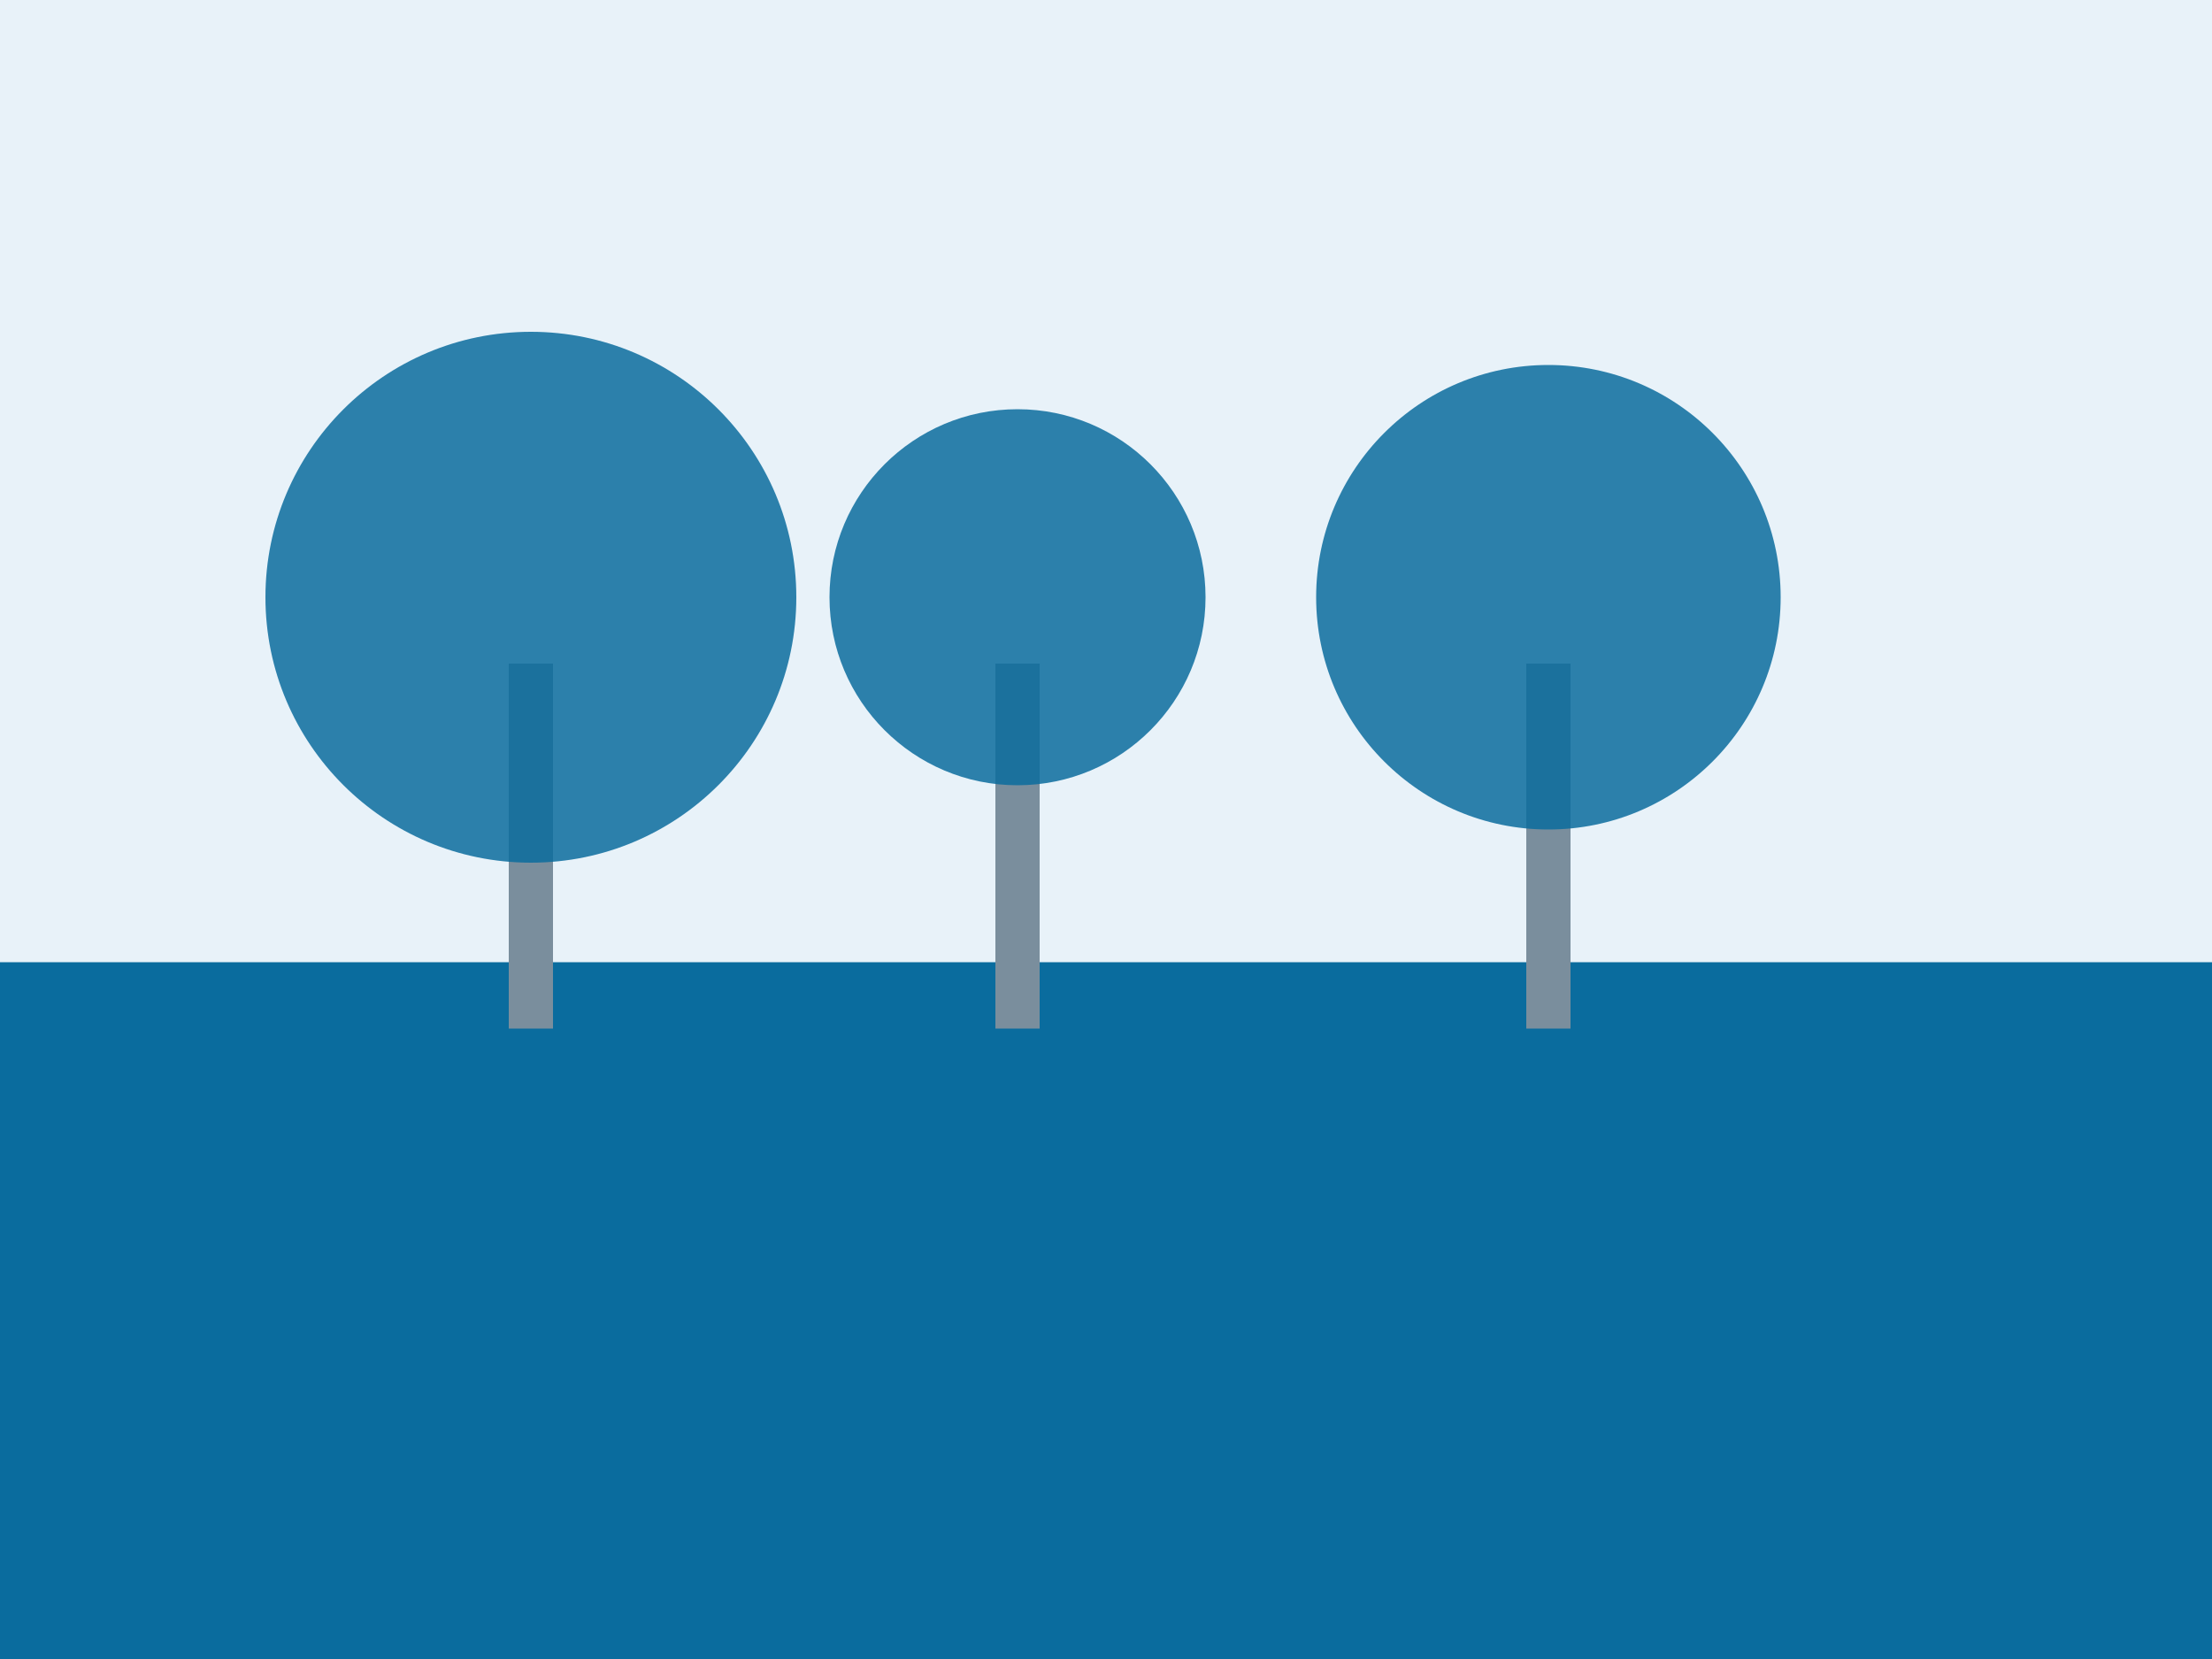
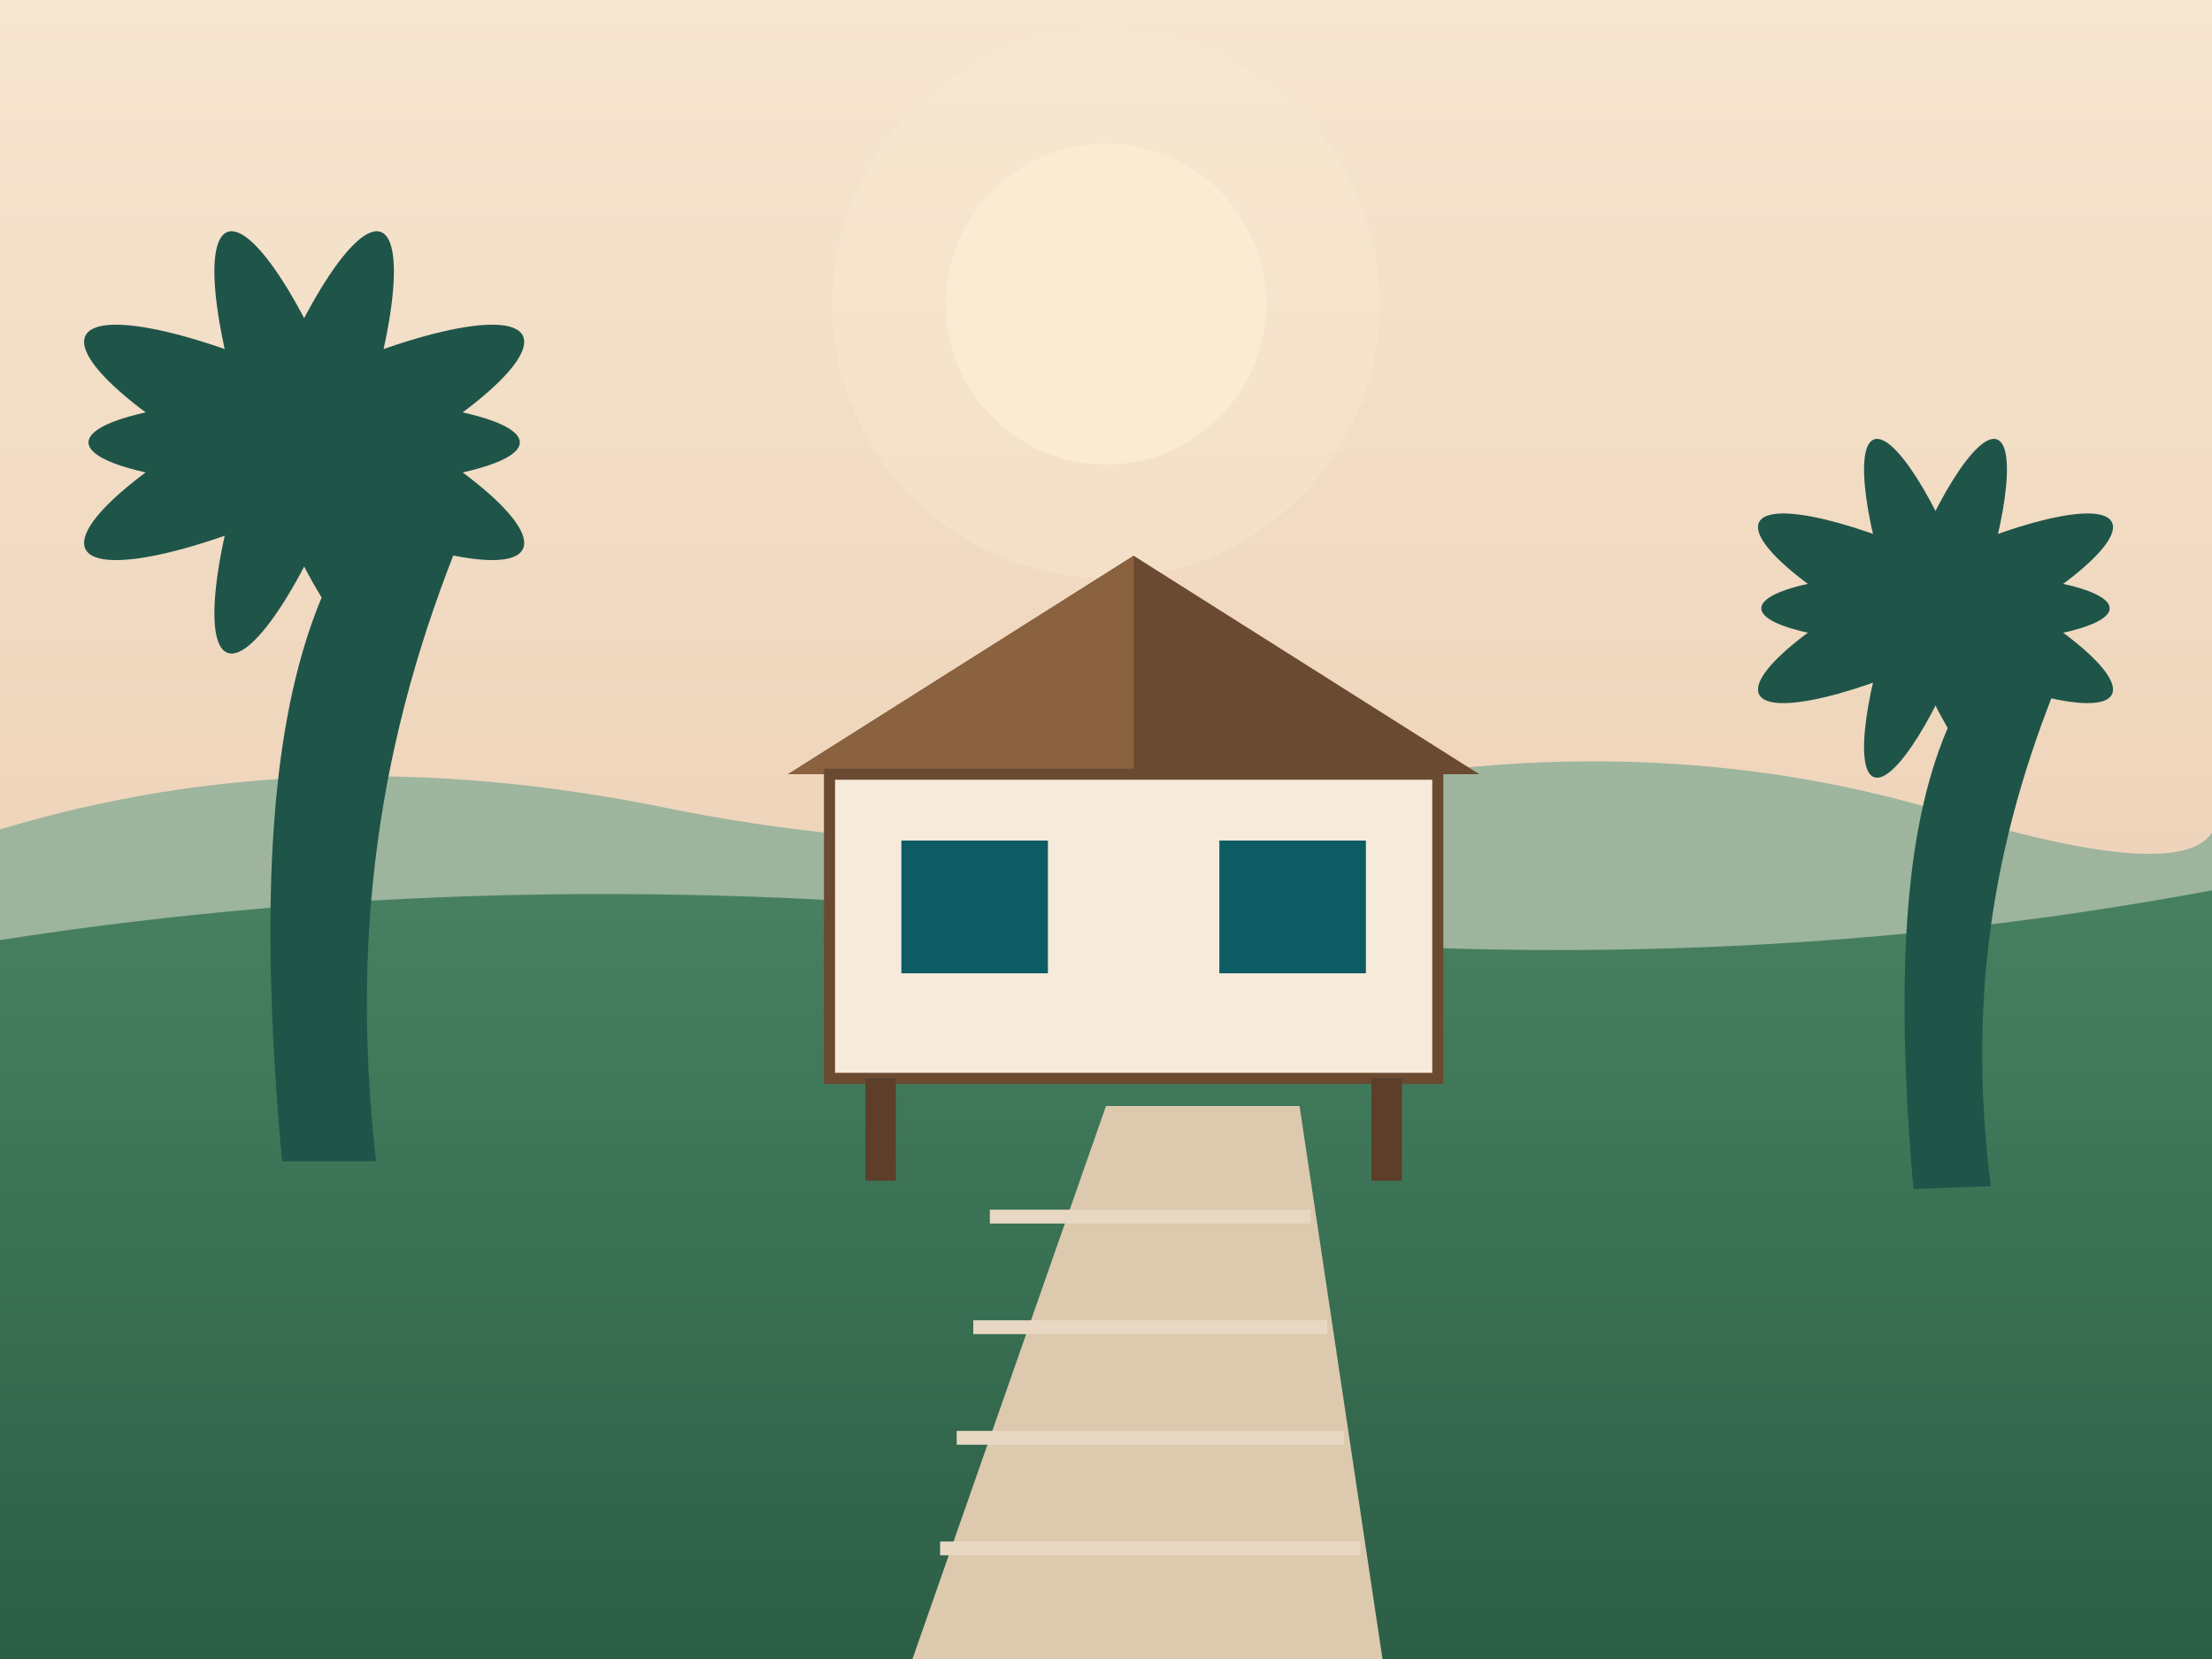
<svg xmlns="http://www.w3.org/2000/svg" viewBox="0 0 800 600" width="800" height="600" role="img" aria-label="Lối vào nhà chính">
-   <rect width="800" height="600" fill="#E8F2F9" />
-   <rect y="348" width="800" height="252" fill="#0A6C9E" />
-   <rect x="184" y="240" width="16" height="132" fill="#7A8E9D" />
-   <circle cx="192" cy="216" r="96" fill="#0A6C9E" opacity="0.85" />
-   <rect x="360" y="240" width="16" height="132" fill="#7A8E9D" />
-   <circle cx="368" cy="216" r="68" fill="#0A6C9E" opacity="0.85" />
-   <rect x="552" y="240" width="16" height="132" fill="#7A8E9D" />
-   <circle cx="560" cy="216" r="84" fill="#0A6C9E" opacity="0.85" />
+   <defs>
+     <linearGradient id="troi" x1="0" y1="0" x2="0" y2="1">
+       <stop offset="0" stop-color="#F7E6D0" />
+       <stop offset="1" stop-color="#E5C3A6" />
+     </linearGradient>
+     <linearGradient id="nuoc" x1="0" y1="0" x2="0" y2="1">
+       <stop offset="0" stop-color="#2E757A" />
+       <stop offset="1" stop-color="#12484F" />
+     </linearGradient>
+     <linearGradient id="co" x1="0" y1="0" x2="0" y2="1">
+       <stop offset="0" stop-color="#478161" />
+       <stop offset="1" stop-color="#2C5E46" />
+     </linearGradient>
+   </defs>
+   <rect width="800" height="600" fill="url(#troi)" />
+   <circle cx="400" cy="110" r="99" fill="#FAEBD2" opacity=".38" />
+   <circle cx="400" cy="110" r="58" fill="#FAEBD2" />
+   <path d="M0 300 Q112 266 240 292 T464 288 Q592 260 704 294 T800 284 L800 370 L0 370Z" fill="#89AC96" opacity=".8" />
+   <path d="M0 340 Q192 310 400 334 T800 322 L800 600 L0 600Z" fill="url(#co)" />
+   <g fill="#1F5449">
+     <path d="M102 420c-13-143 5-208 42-247l26 13c-31 73-44 146-34 234z" />
+     <ellipse cx="110" cy="160" rx="88" ry="20" transform="rotate(-26 110 160)" />
+     <ellipse cx="110" cy="160" rx="88" ry="20" transform="rotate(26 110 160)" />
+     <ellipse cx="110" cy="160" rx="81" ry="18" transform="rotate(-70 110 160)" />
+     <ellipse cx="110" cy="160" rx="81" ry="18" transform="rotate(70 110 160)" />
+     <ellipse cx="110" cy="160" rx="78" ry="16" transform="rotate(0 110 160)" />
+   </g>
+   <g fill="#1F5449">
+     <path d="M692 430c-10-116 4-168 34-200l21 10c-25 59-36 118-27 189z" />
+     <ellipse cx="700" cy="220" rx="71" ry="16" transform="rotate(-26 700 220)" />
+     <ellipse cx="700" cy="220" rx="71" ry="16" transform="rotate(26 700 220)" />
+     <ellipse cx="700" cy="220" rx="65" ry="14" transform="rotate(-70 700 220)" />
+     <ellipse cx="700" cy="220" rx="65" ry="14" transform="rotate(70 700 220)" />
+     <ellipse cx="700" cy="220" rx="63" ry="13" transform="rotate(0 700 220)" />
+   </g>
+   <polygon points="285,280 410,201 535,280" fill="#6B4A32" />
+   <polygon points="285,280 410,201 410,280" fill="#8A6240" />
+   <rect x="300" y="280" width="220" height="110" fill="#F6EADA" />
+   <rect x="300" y="280" width="220" height="110" fill="none" stroke="#6B4A32" stroke-width="4.0" />
+   <rect x="326" y="304" width="53" height="48" fill="#0E5C63" />
+   <rect x="441" y="304" width="53" height="48" fill="#0E5C63" />
+   <rect x="313" y="390" width="11" height="37" fill="#5C3E29" />
+   <rect x="496" y="390" width="11" height="37" fill="#5C3E29" />
+   <path d="M330 600 L400 400 L470 400 L500 600Z" fill="#DCC9AE" />
+   <line x1="340" y1="560" x2="492" y2="560" stroke="#E8D8C3" stroke-width="5" />
+   <line x1="346" y1="520" x2="486" y2="520" stroke="#E8D8C3" stroke-width="5" />
+   <line x1="352" y1="480" x2="480" y2="480" stroke="#E8D8C3" stroke-width="5" />
+   <line x1="358" y1="440" x2="474" y2="440" stroke="#E8D8C3" stroke-width="5" />
</svg>
